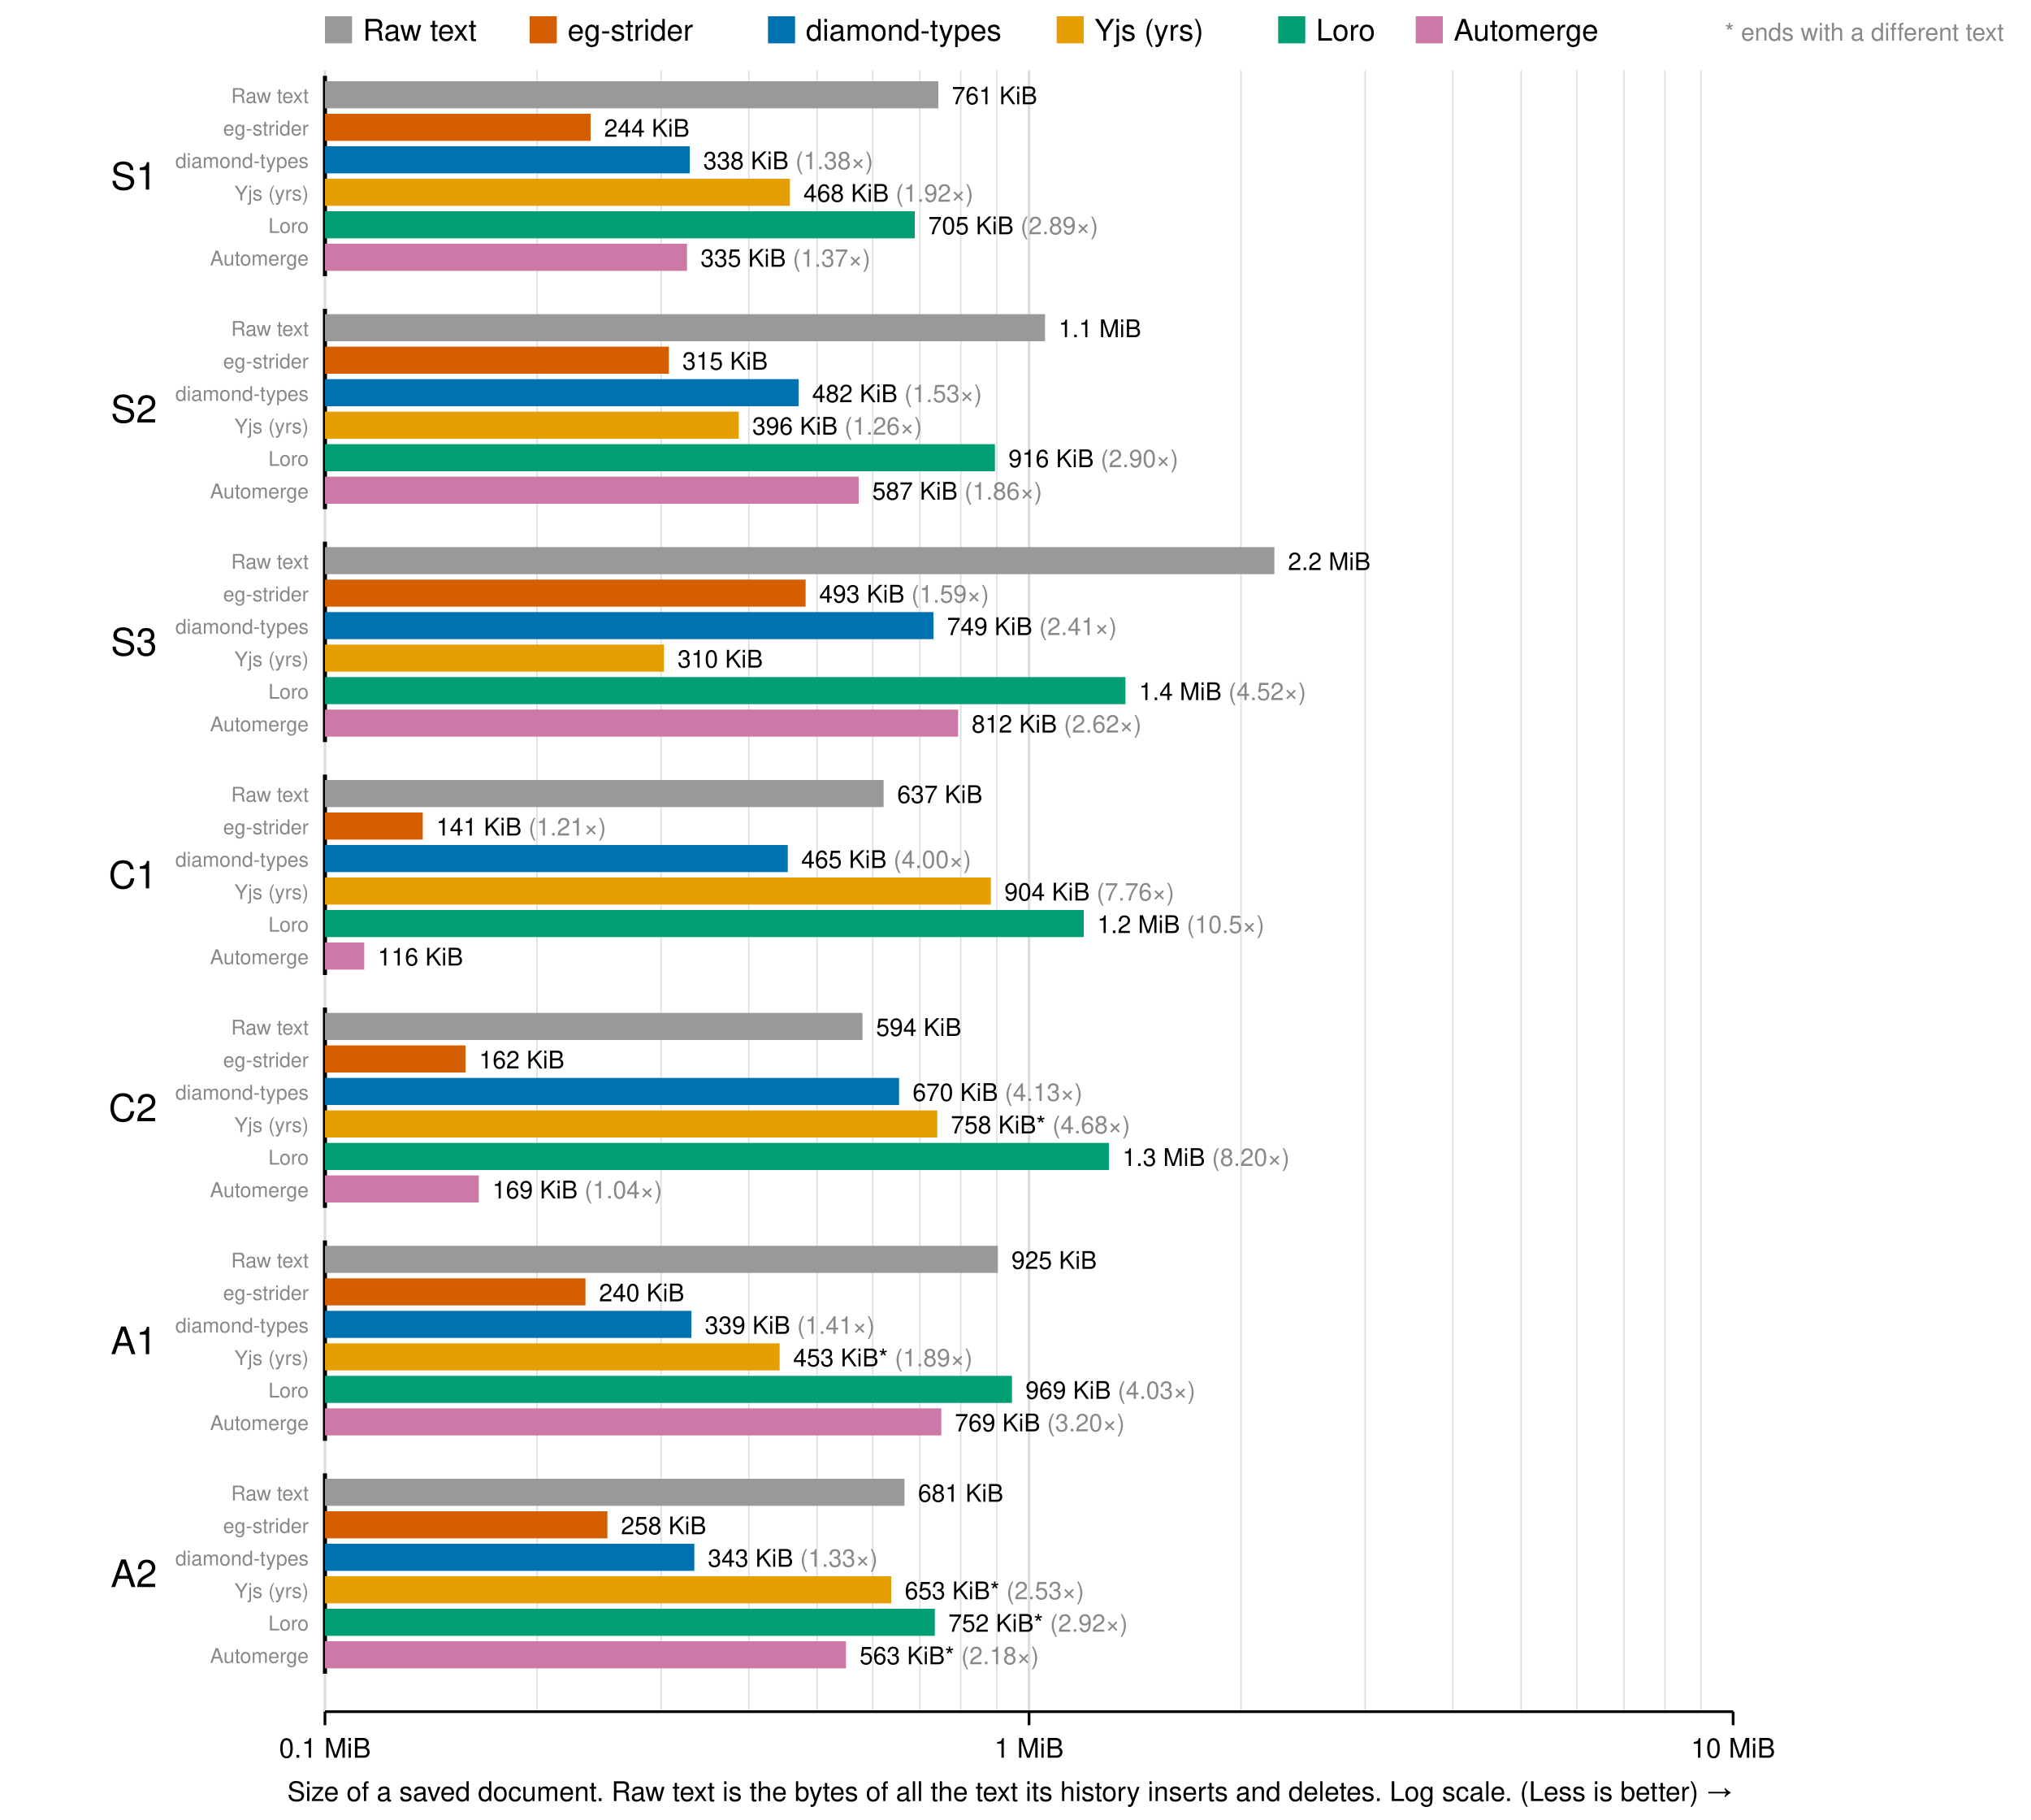
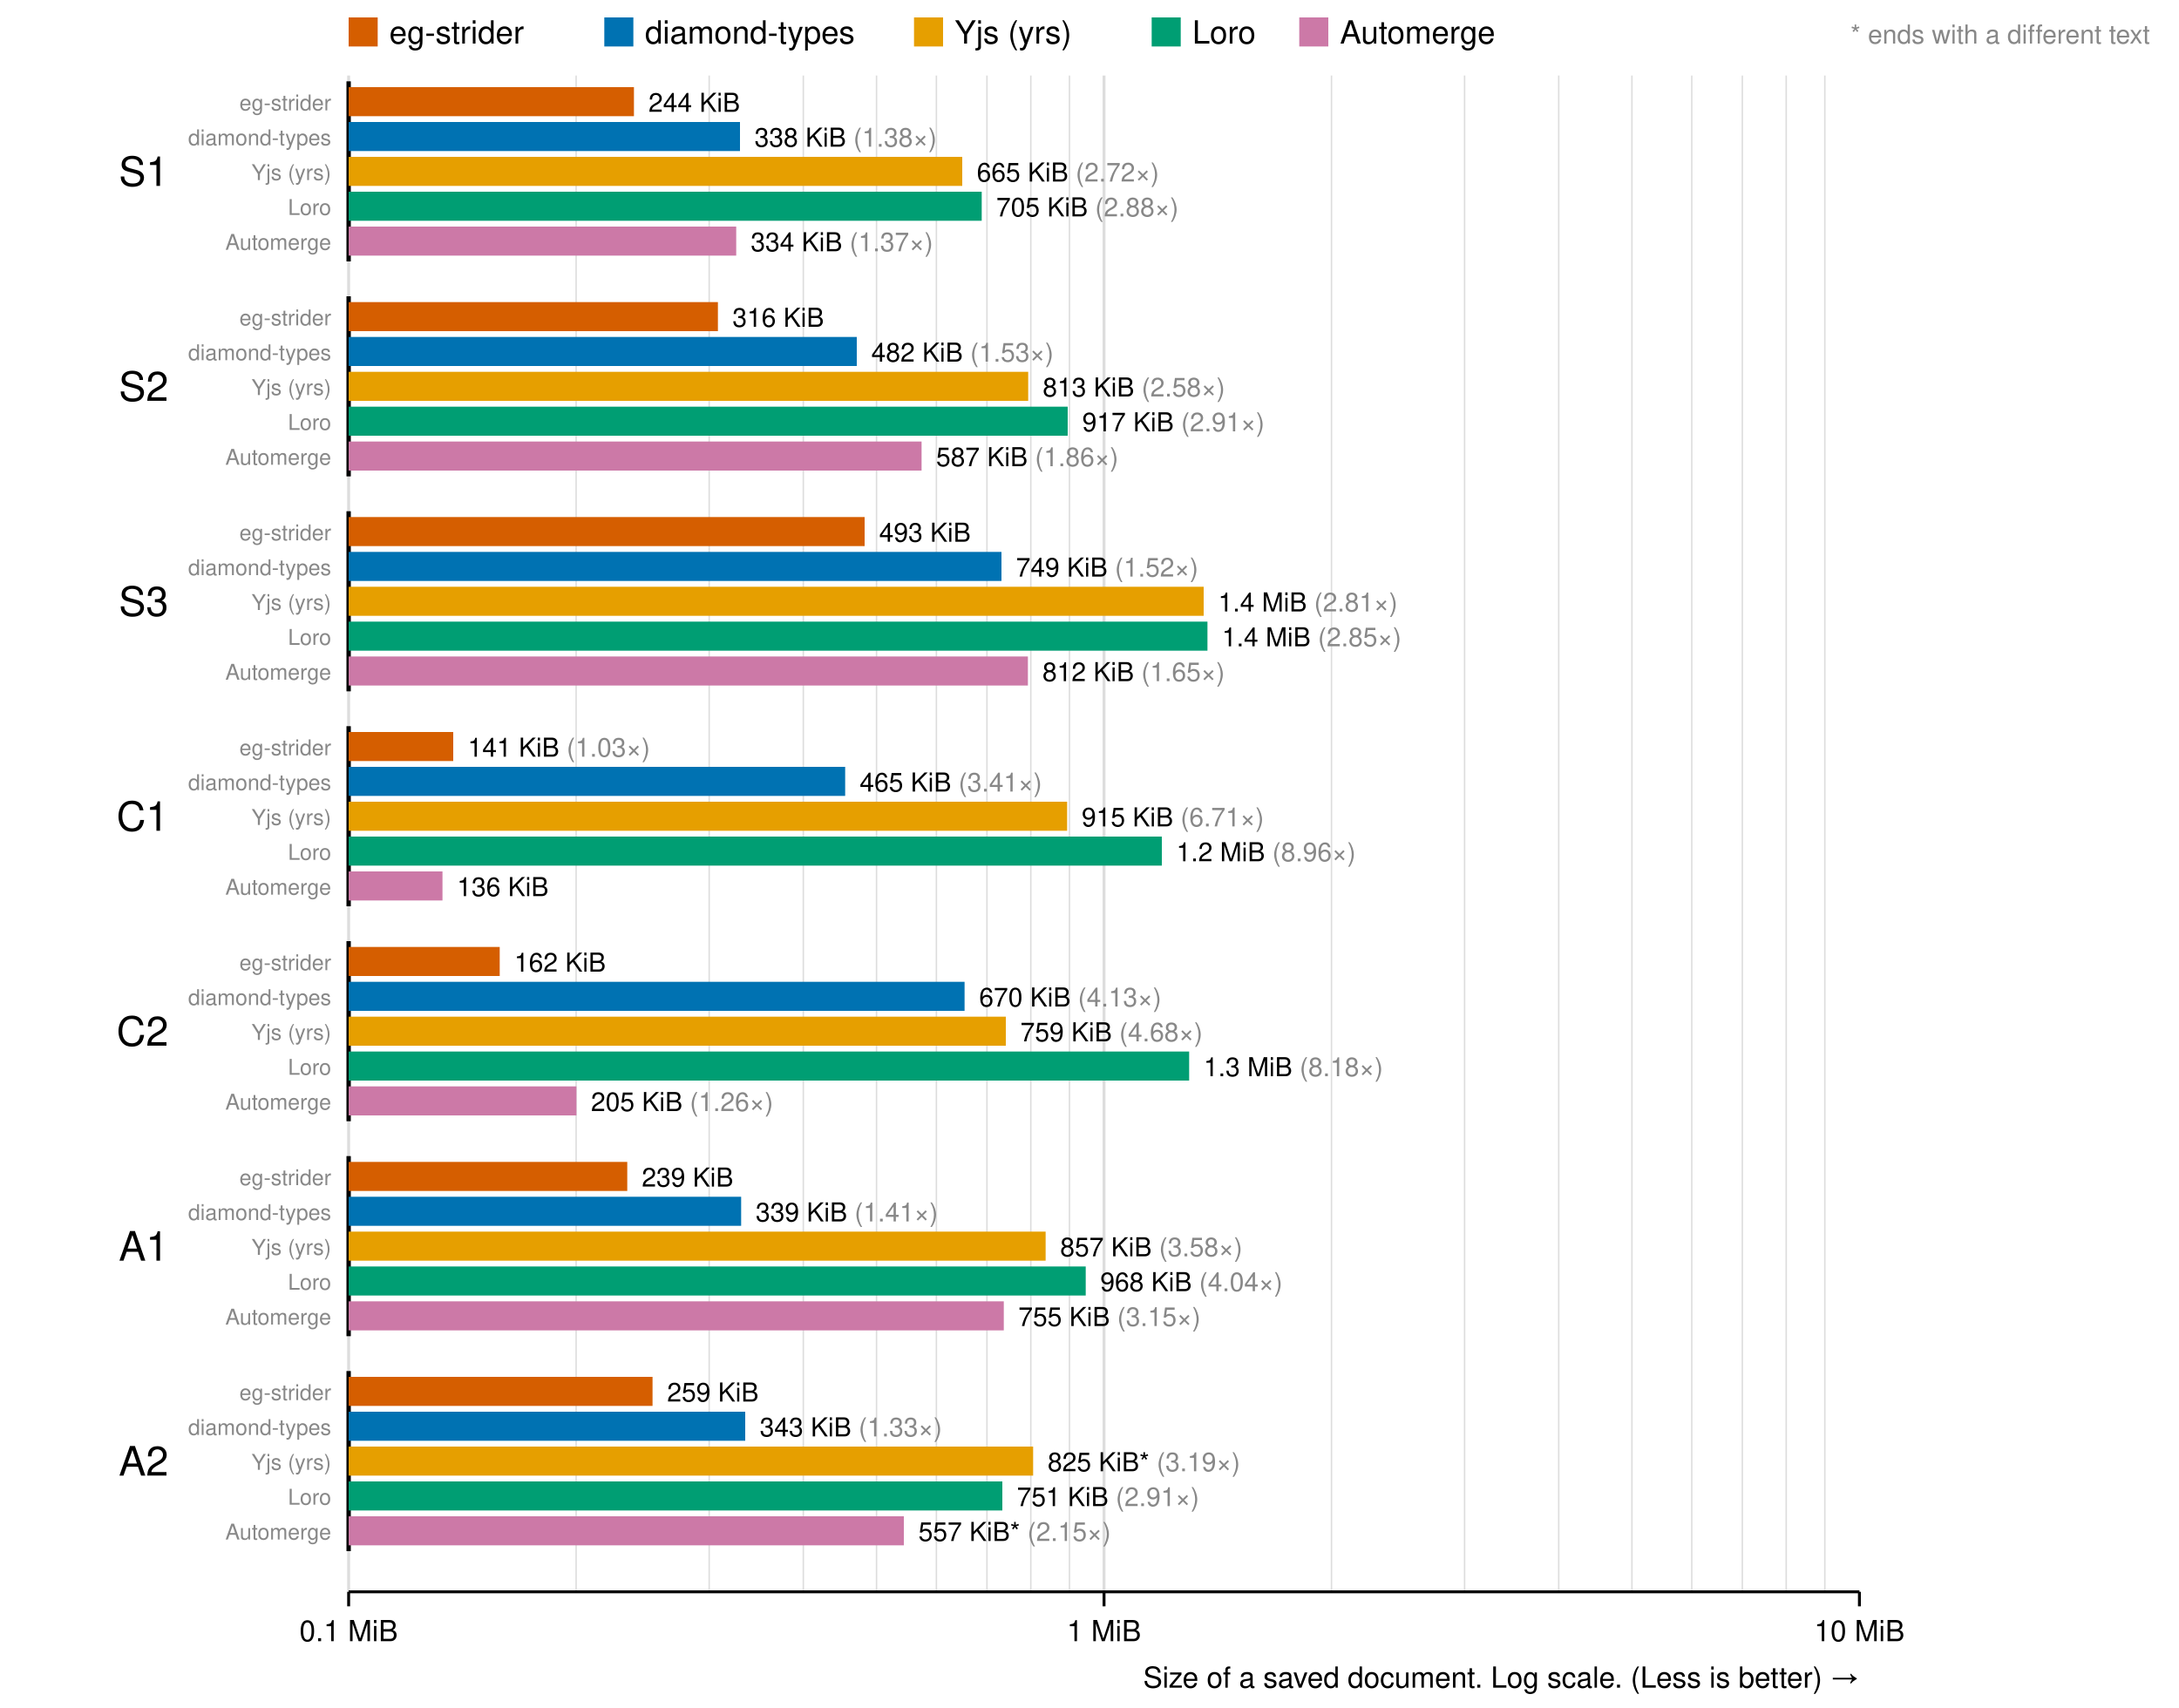
- <svg xmlns="http://www.w3.org/2000/svg" viewBox="0 0 750 672" font-family="Helvetica, Arial, sans-serif">
-   <rect width="750" height="672" fill="white" />
-   <rect x="120" y="6" width="10" height="10" fill="#999999" />
-   <text x="134" y="15" font-size="11">Raw text</text>
-   <rect x="195.6" y="6" width="10" height="10" fill="#d55e00" />
-   <text x="209.6" y="15" font-size="11">eg-strider</text>
-   <rect x="283.6" y="6" width="10" height="10" fill="#0072b2" />
-   <text x="297.6" y="15" font-size="11">diamond-types</text>
-   <rect x="390.2" y="6" width="10" height="10" fill="#e69f00" />
-   <text x="404.2" y="15" font-size="11">Yjs (yrs)</text>
-   <rect x="472" y="6" width="10" height="10" fill="#009e73" />
-   <text x="486" y="15" font-size="11">Loro</text>
-   <rect x="522.8" y="6" width="10" height="10" fill="#cc79a7" />
-   <text x="536.8" y="15" font-size="11">Automerge</text>
+ <svg xmlns="http://www.w3.org/2000/svg" viewBox="0 0 750 588" font-family="Helvetica, Arial, sans-serif">
+   <rect width="750" height="588" fill="white" />
+   <rect x="120" y="6" width="10" height="10" fill="#d55e00" />
+   <text x="134" y="15" font-size="11">eg-strider</text>
+   <rect x="208.0" y="6" width="10" height="10" fill="#0072b2" />
+   <text x="222.0" y="15" font-size="11">diamond-types</text>
+   <rect x="314.6" y="6" width="10" height="10" fill="#e69f00" />
+   <text x="328.6" y="15" font-size="11">Yjs (yrs)</text>
+   <rect x="396.4" y="6" width="10" height="10" fill="#009e73" />
+   <text x="410.4" y="15" font-size="11">Loro</text>
+   <rect x="447.2" y="6" width="10" height="10" fill="#cc79a7" />
+   <text x="461.2" y="15" font-size="11">Automerge</text>
  <text x="740" y="15" font-size="9" fill="#888" text-anchor="end">* ends with a different text</text>
-   <line x1="120.0" y1="26" x2="120.0" y2="632" stroke="#ddd" stroke-width="1" />
-   <line x1="198.3" y1="26" x2="198.3" y2="632" stroke="#ddd" stroke-width="0.5" />
-   <line x1="244.1" y1="26" x2="244.1" y2="632" stroke="#ddd" stroke-width="0.5" />
-   <line x1="276.5" y1="26" x2="276.5" y2="632" stroke="#ddd" stroke-width="0.5" />
-   <line x1="301.7" y1="26" x2="301.7" y2="632" stroke="#ddd" stroke-width="0.5" />
-   <line x1="322.3" y1="26" x2="322.3" y2="632" stroke="#ddd" stroke-width="0.5" />
-   <line x1="339.7" y1="26" x2="339.7" y2="632" stroke="#ddd" stroke-width="0.5" />
-   <line x1="354.8" y1="26" x2="354.8" y2="632" stroke="#ddd" stroke-width="0.5" />
-   <line x1="368.1" y1="26" x2="368.1" y2="632" stroke="#ddd" stroke-width="0.5" />
-   <line x1="380.0" y1="26" x2="380.0" y2="632" stroke="#ddd" stroke-width="1" />
-   <line x1="458.3" y1="26" x2="458.3" y2="632" stroke="#ddd" stroke-width="0.5" />
-   <line x1="504.1" y1="26" x2="504.1" y2="632" stroke="#ddd" stroke-width="0.5" />
-   <line x1="536.5" y1="26" x2="536.5" y2="632" stroke="#ddd" stroke-width="0.5" />
-   <line x1="561.7" y1="26" x2="561.7" y2="632" stroke="#ddd" stroke-width="0.5" />
-   <line x1="582.3" y1="26" x2="582.3" y2="632" stroke="#ddd" stroke-width="0.5" />
-   <line x1="599.7" y1="26" x2="599.7" y2="632" stroke="#ddd" stroke-width="0.5" />
-   <line x1="614.8" y1="26" x2="614.8" y2="632" stroke="#ddd" stroke-width="0.5" />
-   <line x1="628.1" y1="26" x2="628.1" y2="632" stroke="#ddd" stroke-width="0.5" />
-   <line x1="120.0" y1="632" x2="120.0" y2="637" stroke="black" />
-   <text x="120.0" y="649" font-size="10" text-anchor="middle">0.1 MiB</text>
-   <line x1="380.0" y1="632" x2="380.0" y2="637" stroke="black" />
-   <text x="380.0" y="649" font-size="10" text-anchor="middle">1 MiB</text>
-   <line x1="640.0" y1="632" x2="640.0" y2="637" stroke="black" />
-   <text x="640.0" y="649" font-size="10" text-anchor="middle">10 MiB</text>
-   <line x1="120" y1="632" x2="640" y2="632" stroke="black" />
-   <text x="640" y="665" font-size="10" text-anchor="end">Size of a saved document. Raw text is the bytes of all the text its history inserts and deletes. Log scale. (Less is better) →</text>
-   <text x="58" y="70.0" font-size="14" text-anchor="end">S1</text>
-   <line x1="120" y1="28" x2="120" y2="102" stroke="black" stroke-width="1.5" />
-   <text x="114" y="38" font-size="7.5" fill="#888" text-anchor="end">Raw text</text>
-   <rect x="120" y="30" width="226.5" height="10" fill="#999999" />
-   <text x="351.5" y="38.5" font-size="9">761 KiB</text>
-   <text x="114" y="50" font-size="7.5" fill="#888" text-anchor="end">eg-strider</text>
-   <rect x="120" y="42" width="98.1" height="10" fill="#d55e00" />
-   <text x="223.1" y="50.5" font-size="9">244 KiB</text>
-   <text x="114" y="62" font-size="7.5" fill="#888" text-anchor="end">diamond-types</text>
-   <rect x="120" y="54" width="134.7" height="10" fill="#0072b2" />
-   <text x="259.7" y="62.5" font-size="9">338 KiB <tspan fill="#888">(1.38×)</tspan>
+   <line x1="120.0" y1="26" x2="120.0" y2="548" stroke="#ddd" stroke-width="1" />
+   <line x1="198.3" y1="26" x2="198.3" y2="548" stroke="#ddd" stroke-width="0.5" />
+   <line x1="244.1" y1="26" x2="244.1" y2="548" stroke="#ddd" stroke-width="0.5" />
+   <line x1="276.5" y1="26" x2="276.5" y2="548" stroke="#ddd" stroke-width="0.5" />
+   <line x1="301.7" y1="26" x2="301.7" y2="548" stroke="#ddd" stroke-width="0.5" />
+   <line x1="322.3" y1="26" x2="322.3" y2="548" stroke="#ddd" stroke-width="0.5" />
+   <line x1="339.7" y1="26" x2="339.7" y2="548" stroke="#ddd" stroke-width="0.5" />
+   <line x1="354.8" y1="26" x2="354.8" y2="548" stroke="#ddd" stroke-width="0.5" />
+   <line x1="368.1" y1="26" x2="368.1" y2="548" stroke="#ddd" stroke-width="0.5" />
+   <line x1="380.0" y1="26" x2="380.0" y2="548" stroke="#ddd" stroke-width="1" />
+   <line x1="458.3" y1="26" x2="458.3" y2="548" stroke="#ddd" stroke-width="0.5" />
+   <line x1="504.1" y1="26" x2="504.1" y2="548" stroke="#ddd" stroke-width="0.5" />
+   <line x1="536.5" y1="26" x2="536.5" y2="548" stroke="#ddd" stroke-width="0.5" />
+   <line x1="561.7" y1="26" x2="561.7" y2="548" stroke="#ddd" stroke-width="0.5" />
+   <line x1="582.3" y1="26" x2="582.3" y2="548" stroke="#ddd" stroke-width="0.5" />
+   <line x1="599.7" y1="26" x2="599.7" y2="548" stroke="#ddd" stroke-width="0.5" />
+   <line x1="614.8" y1="26" x2="614.8" y2="548" stroke="#ddd" stroke-width="0.5" />
+   <line x1="628.1" y1="26" x2="628.1" y2="548" stroke="#ddd" stroke-width="0.5" />
+   <line x1="120.0" y1="548" x2="120.0" y2="553" stroke="black" />
+   <text x="120.0" y="565" font-size="10" text-anchor="middle">0.1 MiB</text>
+   <line x1="380.0" y1="548" x2="380.0" y2="553" stroke="black" />
+   <text x="380.0" y="565" font-size="10" text-anchor="middle">1 MiB</text>
+   <line x1="640.0" y1="548" x2="640.0" y2="553" stroke="black" />
+   <text x="640.0" y="565" font-size="10" text-anchor="middle">10 MiB</text>
+   <line x1="120" y1="548" x2="640" y2="548" stroke="black" />
+   <text x="640" y="581" font-size="10" text-anchor="end">Size of a saved document. Log scale. (Less is better) →</text>
+   <text x="58" y="64.0" font-size="14" text-anchor="end">S1</text>
+   <line x1="120" y1="28" x2="120" y2="90" stroke="black" stroke-width="1.5" />
+   <text x="114" y="38" font-size="7.5" fill="#888" text-anchor="end">eg-strider</text>
+   <rect x="120" y="30" width="98.2" height="10" fill="#d55e00" />
+   <text x="223.2" y="38.5" font-size="9">244 KiB</text>
+   <text x="114" y="50" font-size="7.5" fill="#888" text-anchor="end">diamond-types</text>
+   <rect x="120" y="42" width="134.7" height="10" fill="#0072b2" />
+   <text x="259.7" y="50.5" font-size="9">338 KiB <tspan fill="#888">(1.38×)</tspan>
  </text>
-   <text x="114" y="74" font-size="7.5" fill="#888" text-anchor="end">Yjs (yrs)</text>
-   <rect x="120" y="66" width="171.7" height="10" fill="#e69f00" />
-   <text x="296.7" y="74.5" font-size="9">468 KiB <tspan fill="#888">(1.92×)</tspan>
+   <text x="114" y="62" font-size="7.5" fill="#888" text-anchor="end">Yjs (yrs)</text>
+   <rect x="120" y="54" width="211.2" height="10" fill="#e69f00" />
+   <text x="336.2" y="62.5" font-size="9">665 KiB <tspan fill="#888">(2.72×)</tspan>
  </text>
-   <text x="114" y="86" font-size="7.5" fill="#888" text-anchor="end">Loro</text>
-   <rect x="120" y="78" width="217.8" height="10" fill="#009e73" />
-   <text x="342.8" y="86.5" font-size="9">705 KiB <tspan fill="#888">(2.89×)</tspan>
+   <text x="114" y="74" font-size="7.5" fill="#888" text-anchor="end">Loro</text>
+   <rect x="120" y="66" width="217.9" height="10" fill="#009e73" />
+   <text x="342.9" y="74.5" font-size="9">705 KiB <tspan fill="#888">(2.88×)</tspan>
  </text>
-   <text x="114" y="98" font-size="7.5" fill="#888" text-anchor="end">Automerge</text>
-   <rect x="120" y="90" width="133.7" height="10" fill="#cc79a7" />
-   <text x="258.7" y="98.5" font-size="9">335 KiB <tspan fill="#888">(1.37×)</tspan>
+   <text x="114" y="86" font-size="7.5" fill="#888" text-anchor="end">Automerge</text>
+   <rect x="120" y="78" width="133.4" height="10" fill="#cc79a7" />
+   <text x="258.4" y="86.5" font-size="9">334 KiB <tspan fill="#888">(1.37×)</tspan>
  </text>
-   <text x="58" y="156.0" font-size="14" text-anchor="end">S2</text>
-   <line x1="120" y1="114" x2="120" y2="188" stroke="black" stroke-width="1.5" />
-   <text x="114" y="124" font-size="7.5" fill="#888" text-anchor="end">Raw text</text>
-   <rect x="120" y="116" width="265.9" height="10" fill="#999999" />
-   <text x="390.9" y="124.5" font-size="9">1.1 MiB</text>
-   <text x="114" y="136" font-size="7.5" fill="#888" text-anchor="end">eg-strider</text>
-   <rect x="120" y="128" width="127.0" height="10" fill="#d55e00" />
-   <text x="252.0" y="136.5" font-size="9">315 KiB</text>
-   <text x="114" y="148" font-size="7.5" fill="#888" text-anchor="end">diamond-types</text>
-   <rect x="120" y="140" width="174.9" height="10" fill="#0072b2" />
-   <text x="299.9" y="148.5" font-size="9">482 KiB <tspan fill="#888">(1.53×)</tspan>
+   <text x="58" y="138.0" font-size="14" text-anchor="end">S2</text>
+   <line x1="120" y1="102" x2="120" y2="164" stroke="black" stroke-width="1.5" />
+   <text x="114" y="112" font-size="7.5" fill="#888" text-anchor="end">eg-strider</text>
+   <rect x="120" y="104" width="127.1" height="10" fill="#d55e00" />
+   <text x="252.1" y="112.5" font-size="9">316 KiB</text>
+   <text x="114" y="124" font-size="7.5" fill="#888" text-anchor="end">diamond-types</text>
+   <rect x="120" y="116" width="174.9" height="10" fill="#0072b2" />
+   <text x="299.9" y="124.5" font-size="9">482 KiB <tspan fill="#888">(1.53×)</tspan>
  </text>
-   <text x="114" y="160" font-size="7.5" fill="#888" text-anchor="end">Yjs (yrs)</text>
-   <rect x="120" y="152" width="152.8" height="10" fill="#e69f00" />
-   <text x="277.8" y="160.5" font-size="9">396 KiB <tspan fill="#888">(1.26×)</tspan>
+   <text x="114" y="136" font-size="7.5" fill="#888" text-anchor="end">Yjs (yrs)</text>
+   <rect x="120" y="128" width="233.9" height="10" fill="#e69f00" />
+   <text x="358.9" y="136.5" font-size="9">813 KiB <tspan fill="#888">(2.58×)</tspan>
  </text>
-   <text x="114" y="172" font-size="7.5" fill="#888" text-anchor="end">Loro</text>
-   <rect x="120" y="164" width="247.4" height="10" fill="#009e73" />
-   <text x="372.4" y="172.5" font-size="9">916 KiB <tspan fill="#888">(2.90×)</tspan>
+   <text x="114" y="148" font-size="7.5" fill="#888" text-anchor="end">Loro</text>
+   <rect x="120" y="140" width="247.5" height="10" fill="#009e73" />
+   <text x="372.5" y="148.5" font-size="9">917 KiB <tspan fill="#888">(2.91×)</tspan>
  </text>
-   <text x="114" y="184" font-size="7.5" fill="#888" text-anchor="end">Automerge</text>
-   <rect x="120" y="176" width="197.1" height="10" fill="#cc79a7" />
-   <text x="322.1" y="184.5" font-size="9">587 KiB <tspan fill="#888">(1.86×)</tspan>
+   <text x="114" y="160" font-size="7.5" fill="#888" text-anchor="end">Automerge</text>
+   <rect x="120" y="152" width="197.2" height="10" fill="#cc79a7" />
+   <text x="322.2" y="160.5" font-size="9">587 KiB <tspan fill="#888">(1.86×)</tspan>
  </text>
-   <text x="58" y="242.0" font-size="14" text-anchor="end">S3</text>
-   <line x1="120" y1="200" x2="120" y2="274" stroke="black" stroke-width="1.5" />
-   <text x="114" y="210" font-size="7.5" fill="#888" text-anchor="end">Raw text</text>
-   <rect x="120" y="202" width="350.6" height="10" fill="#999999" />
-   <text x="475.6" y="210.5" font-size="9">2.2 MiB</text>
-   <text x="114" y="222" font-size="7.5" fill="#888" text-anchor="end">eg-strider</text>
-   <rect x="120" y="214" width="177.5" height="10" fill="#d55e00" />
-   <text x="302.5" y="222.5" font-size="9">493 KiB <tspan fill="#888">(1.59×)</tspan>
+   <text x="58" y="212.0" font-size="14" text-anchor="end">S3</text>
+   <line x1="120" y1="176" x2="120" y2="238" stroke="black" stroke-width="1.5" />
+   <text x="114" y="186" font-size="7.5" fill="#888" text-anchor="end">eg-strider</text>
+   <rect x="120" y="178" width="177.6" height="10" fill="#d55e00" />
+   <text x="302.6" y="186.5" font-size="9">493 KiB</text>
+   <text x="114" y="198" font-size="7.5" fill="#888" text-anchor="end">diamond-types</text>
+   <rect x="120" y="190" width="224.7" height="10" fill="#0072b2" />
+   <text x="349.7" y="198.5" font-size="9">749 KiB <tspan fill="#888">(1.52×)</tspan>
  </text>
-   <text x="114" y="234" font-size="7.5" fill="#888" text-anchor="end">diamond-types</text>
-   <rect x="120" y="226" width="224.7" height="10" fill="#0072b2" />
-   <text x="349.7" y="234.5" font-size="9">749 KiB <tspan fill="#888">(2.41×)</tspan>
+   <text x="114" y="210" font-size="7.5" fill="#888" text-anchor="end">Yjs (yrs)</text>
+   <rect x="120" y="202" width="294.3" height="10" fill="#e69f00" />
+   <text x="419.3" y="210.5" font-size="9">1.4 MiB <tspan fill="#888">(2.81×)</tspan>
  </text>
-   <text x="114" y="246" font-size="7.5" fill="#888" text-anchor="end">Yjs (yrs)</text>
-   <rect x="120" y="238" width="125.2" height="10" fill="#e69f00" />
-   <text x="250.2" y="246.5" font-size="9">310 KiB</text>
-   <text x="114" y="258" font-size="7.5" fill="#888" text-anchor="end">Loro</text>
-   <rect x="120" y="250" width="295.6" height="10" fill="#009e73" />
-   <text x="420.6" y="258.5" font-size="9">1.4 MiB <tspan fill="#888">(4.52×)</tspan>
+   <text x="114" y="222" font-size="7.5" fill="#888" text-anchor="end">Loro</text>
+   <rect x="120" y="214" width="295.6" height="10" fill="#009e73" />
+   <text x="420.6" y="222.5" font-size="9">1.4 MiB <tspan fill="#888">(2.85×)</tspan>
  </text>
-   <text x="114" y="270" font-size="7.5" fill="#888" text-anchor="end">Automerge</text>
-   <rect x="120" y="262" width="233.8" height="10" fill="#cc79a7" />
-   <text x="358.8" y="270.5" font-size="9">812 KiB <tspan fill="#888">(2.62×)</tspan>
+   <text x="114" y="234" font-size="7.5" fill="#888" text-anchor="end">Automerge</text>
+   <rect x="120" y="226" width="233.8" height="10" fill="#cc79a7" />
+   <text x="358.8" y="234.5" font-size="9">812 KiB <tspan fill="#888">(1.65×)</tspan>
  </text>
-   <text x="58" y="328.0" font-size="14" text-anchor="end">C1</text>
-   <line x1="120" y1="286" x2="120" y2="360" stroke="black" stroke-width="1.5" />
-   <text x="114" y="296" font-size="7.5" fill="#888" text-anchor="end">Raw text</text>
-   <rect x="120" y="288" width="206.3" height="10" fill="#999999" />
-   <text x="331.3" y="296.5" font-size="9">637 KiB</text>
-   <text x="114" y="308" font-size="7.5" fill="#888" text-anchor="end">eg-strider</text>
-   <rect x="120" y="300" width="36.1" height="10" fill="#d55e00" />
-   <text x="161.1" y="308.5" font-size="9">141 KiB <tspan fill="#888">(1.21×)</tspan>
+   <text x="58" y="286.0" font-size="14" text-anchor="end">C1</text>
+   <line x1="120" y1="250" x2="120" y2="312" stroke="black" stroke-width="1.5" />
+   <text x="114" y="260" font-size="7.5" fill="#888" text-anchor="end">eg-strider</text>
+   <rect x="120" y="252" width="36.0" height="10" fill="#d55e00" />
+   <text x="161.0" y="260.5" font-size="9">141 KiB <tspan fill="#888">(1.03×)</tspan>
  </text>
-   <text x="114" y="320" font-size="7.5" fill="#888" text-anchor="end">diamond-types</text>
-   <rect x="120" y="312" width="170.9" height="10" fill="#0072b2" />
-   <text x="295.9" y="320.5" font-size="9">465 KiB <tspan fill="#888">(4.00×)</tspan>
+   <text x="114" y="272" font-size="7.5" fill="#888" text-anchor="end">diamond-types</text>
+   <rect x="120" y="264" width="170.9" height="10" fill="#0072b2" />
+   <text x="295.9" y="272.5" font-size="9">465 KiB <tspan fill="#888">(3.41×)</tspan>
  </text>
-   <text x="114" y="332" font-size="7.5" fill="#888" text-anchor="end">Yjs (yrs)</text>
-   <rect x="120" y="324" width="245.9" height="10" fill="#e69f00" />
-   <text x="370.9" y="332.5" font-size="9">904 KiB <tspan fill="#888">(7.76×)</tspan>
+   <text x="114" y="284" font-size="7.5" fill="#888" text-anchor="end">Yjs (yrs)</text>
+   <rect x="120" y="276" width="247.3" height="10" fill="#e69f00" />
+   <text x="372.3" y="284.5" font-size="9">915 KiB <tspan fill="#888">(6.71×)</tspan>
  </text>
-   <text x="114" y="344" font-size="7.5" fill="#888" text-anchor="end">Loro</text>
-   <rect x="120" y="336" width="280.2" height="10" fill="#009e73" />
-   <text x="405.2" y="344.5" font-size="9">1.2 MiB <tspan fill="#888">(10.5×)</tspan>
+   <text x="114" y="296" font-size="7.5" fill="#888" text-anchor="end">Loro</text>
+   <rect x="120" y="288" width="279.9" height="10" fill="#009e73" />
+   <text x="404.9" y="296.5" font-size="9">1.2 MiB <tspan fill="#888">(8.96×)</tspan>
  </text>
-   <text x="114" y="356" font-size="7.5" fill="#888" text-anchor="end">Automerge</text>
-   <rect x="120" y="348" width="14.5" height="10" fill="#cc79a7" />
-   <text x="139.5" y="356.5" font-size="9">116 KiB</text>
-   <text x="58" y="414.0" font-size="14" text-anchor="end">C2</text>
-   <line x1="120" y1="372" x2="120" y2="446" stroke="black" stroke-width="1.5" />
-   <text x="114" y="382" font-size="7.5" fill="#888" text-anchor="end">Raw text</text>
-   <rect x="120" y="374" width="198.5" height="10" fill="#999999" />
-   <text x="323.5" y="382.5" font-size="9">594 KiB</text>
-   <text x="114" y="394" font-size="7.5" fill="#888" text-anchor="end">eg-strider</text>
-   <rect x="120" y="386" width="51.9" height="10" fill="#d55e00" />
-   <text x="176.9" y="394.5" font-size="9">162 KiB</text>
-   <text x="114" y="406" font-size="7.5" fill="#888" text-anchor="end">diamond-types</text>
-   <rect x="120" y="398" width="212.0" height="10" fill="#0072b2" />
-   <text x="337.0" y="406.5" font-size="9">670 KiB <tspan fill="#888">(4.13×)</tspan>
+   <text x="114" y="308" font-size="7.5" fill="#888" text-anchor="end">Automerge</text>
+   <rect x="120" y="300" width="32.3" height="10" fill="#cc79a7" />
+   <text x="157.3" y="308.5" font-size="9">136 KiB</text>
+   <text x="58" y="360.0" font-size="14" text-anchor="end">C2</text>
+   <line x1="120" y1="324" x2="120" y2="386" stroke="black" stroke-width="1.5" />
+   <text x="114" y="334" font-size="7.5" fill="#888" text-anchor="end">eg-strider</text>
+   <rect x="120" y="326" width="52.0" height="10" fill="#d55e00" />
+   <text x="177.0" y="334.5" font-size="9">162 KiB</text>
+   <text x="114" y="346" font-size="7.5" fill="#888" text-anchor="end">diamond-types</text>
+   <rect x="120" y="338" width="212.0" height="10" fill="#0072b2" />
+   <text x="337.0" y="346.5" font-size="9">670 KiB <tspan fill="#888">(4.13×)</tspan>
  </text>
-   <text x="114" y="418" font-size="7.5" fill="#888" text-anchor="end">Yjs (yrs)</text>
-   <rect x="120" y="410" width="226.1" height="10" fill="#e69f00" />
-   <text x="351.1" y="418.5" font-size="9">758 KiB* <tspan fill="#888">(4.68×)</tspan>
+   <text x="114" y="358" font-size="7.5" fill="#888" text-anchor="end">Yjs (yrs)</text>
+   <rect x="120" y="350" width="226.2" height="10" fill="#e69f00" />
+   <text x="351.2" y="358.5" font-size="9">759 KiB <tspan fill="#888">(4.68×)</tspan>
  </text>
-   <text x="114" y="430" font-size="7.5" fill="#888" text-anchor="end">Loro</text>
-   <rect x="120" y="422" width="289.5" height="10" fill="#009e73" />
-   <text x="414.5" y="430.5" font-size="9">1.3 MiB <tspan fill="#888">(8.20×)</tspan>
+   <text x="114" y="370" font-size="7.5" fill="#888" text-anchor="end">Loro</text>
+   <rect x="120" y="362" width="289.3" height="10" fill="#009e73" />
+   <text x="414.3" y="370.5" font-size="9">1.3 MiB <tspan fill="#888">(8.18×)</tspan>
  </text>
-   <text x="114" y="442" font-size="7.5" fill="#888" text-anchor="end">Automerge</text>
-   <rect x="120" y="434" width="56.8" height="10" fill="#cc79a7" />
-   <text x="181.8" y="442.5" font-size="9">169 KiB <tspan fill="#888">(1.04×)</tspan>
+   <text x="114" y="382" font-size="7.5" fill="#888" text-anchor="end">Automerge</text>
+   <rect x="120" y="374" width="78.4" height="10" fill="#cc79a7" />
+   <text x="203.4" y="382.5" font-size="9">205 KiB <tspan fill="#888">(1.26×)</tspan>
  </text>
-   <text x="58" y="500.0" font-size="14" text-anchor="end">A1</text>
-   <line x1="120" y1="458" x2="120" y2="532" stroke="black" stroke-width="1.5" />
-   <text x="114" y="468" font-size="7.5" fill="#888" text-anchor="end">Raw text</text>
-   <rect x="120" y="460" width="248.5" height="10" fill="#999999" />
-   <text x="373.5" y="468.5" font-size="9">925 KiB</text>
-   <text x="114" y="480" font-size="7.5" fill="#888" text-anchor="end">eg-strider</text>
-   <rect x="120" y="472" width="96.2" height="10" fill="#d55e00" />
-   <text x="221.2" y="480.5" font-size="9">240 KiB</text>
-   <text x="114" y="492" font-size="7.5" fill="#888" text-anchor="end">diamond-types</text>
-   <rect x="120" y="484" width="135.3" height="10" fill="#0072b2" />
-   <text x="260.3" y="492.5" font-size="9">339 KiB <tspan fill="#888">(1.41×)</tspan>
+   <text x="58" y="434.0" font-size="14" text-anchor="end">A1</text>
+   <line x1="120" y1="398" x2="120" y2="460" stroke="black" stroke-width="1.5" />
+   <text x="114" y="408" font-size="7.5" fill="#888" text-anchor="end">eg-strider</text>
+   <rect x="120" y="400" width="95.9" height="10" fill="#d55e00" />
+   <text x="220.9" y="408.5" font-size="9">239 KiB</text>
+   <text x="114" y="420" font-size="7.5" fill="#888" text-anchor="end">diamond-types</text>
+   <rect x="120" y="412" width="135.1" height="10" fill="#0072b2" />
+   <text x="260.1" y="420.5" font-size="9">339 KiB <tspan fill="#888">(1.41×)</tspan>
  </text>
-   <text x="114" y="504" font-size="7.5" fill="#888" text-anchor="end">Yjs (yrs)</text>
-   <rect x="120" y="496" width="167.9" height="10" fill="#e69f00" />
-   <text x="292.9" y="504.5" font-size="9">453 KiB* <tspan fill="#888">(1.89×)</tspan>
+   <text x="114" y="432" font-size="7.5" fill="#888" text-anchor="end">Yjs (yrs)</text>
+   <rect x="120" y="424" width="239.9" height="10" fill="#e69f00" />
+   <text x="364.9" y="432.5" font-size="9">857 KiB <tspan fill="#888">(3.58×)</tspan>
  </text>
-   <text x="114" y="516" font-size="7.5" fill="#888" text-anchor="end">Loro</text>
-   <rect x="120" y="508" width="253.7" height="10" fill="#009e73" />
-   <text x="378.7" y="516.5" font-size="9">969 KiB <tspan fill="#888">(4.03×)</tspan>
+   <text x="114" y="444" font-size="7.5" fill="#888" text-anchor="end">Loro</text>
+   <rect x="120" y="436" width="253.7" height="10" fill="#009e73" />
+   <text x="378.7" y="444.5" font-size="9">968 KiB <tspan fill="#888">(4.04×)</tspan>
  </text>
-   <text x="114" y="528" font-size="7.5" fill="#888" text-anchor="end">Automerge</text>
-   <rect x="120" y="520" width="227.6" height="10" fill="#cc79a7" />
-   <text x="352.6" y="528.5" font-size="9">769 KiB <tspan fill="#888">(3.20×)</tspan>
+   <text x="114" y="456" font-size="7.5" fill="#888" text-anchor="end">Automerge</text>
+   <rect x="120" y="448" width="225.5" height="10" fill="#cc79a7" />
+   <text x="350.5" y="456.5" font-size="9">755 KiB <tspan fill="#888">(3.15×)</tspan>
  </text>
-   <text x="58" y="586.0" font-size="14" text-anchor="end">A2</text>
-   <line x1="120" y1="544" x2="120" y2="618" stroke="black" stroke-width="1.5" />
-   <text x="114" y="554" font-size="7.5" fill="#888" text-anchor="end">Raw text</text>
-   <rect x="120" y="546" width="214.0" height="10" fill="#999999" />
-   <text x="339.0" y="554.5" font-size="9">681 KiB</text>
-   <text x="114" y="566" font-size="7.5" fill="#888" text-anchor="end">eg-strider</text>
-   <rect x="120" y="558" width="104.3" height="10" fill="#d55e00" />
-   <text x="229.3" y="566.5" font-size="9">258 KiB</text>
-   <text x="114" y="578" font-size="7.5" fill="#888" text-anchor="end">diamond-types</text>
-   <rect x="120" y="570" width="136.4" height="10" fill="#0072b2" />
-   <text x="261.4" y="578.5" font-size="9">343 KiB <tspan fill="#888">(1.33×)</tspan>
+   <text x="58" y="508.0" font-size="14" text-anchor="end">A2</text>
+   <line x1="120" y1="472" x2="120" y2="534" stroke="black" stroke-width="1.5" />
+   <text x="114" y="482" font-size="7.5" fill="#888" text-anchor="end">eg-strider</text>
+   <rect x="120" y="474" width="104.6" height="10" fill="#d55e00" />
+   <text x="229.6" y="482.5" font-size="9">259 KiB</text>
+   <text x="114" y="494" font-size="7.5" fill="#888" text-anchor="end">diamond-types</text>
+   <rect x="120" y="486" width="136.5" height="10" fill="#0072b2" />
+   <text x="261.5" y="494.5" font-size="9">343 KiB <tspan fill="#888">(1.33×)</tspan>
  </text>
-   <text x="114" y="590" font-size="7.5" fill="#888" text-anchor="end">Yjs (yrs)</text>
-   <rect x="120" y="582" width="209.1" height="10" fill="#e69f00" />
-   <text x="334.1" y="590.5" font-size="9">653 KiB* <tspan fill="#888">(2.53×)</tspan>
+   <text x="114" y="506" font-size="7.5" fill="#888" text-anchor="end">Yjs (yrs)</text>
+   <rect x="120" y="498" width="235.6" height="10" fill="#e69f00" />
+   <text x="360.6" y="506.5" font-size="9">825 KiB* <tspan fill="#888">(3.19×)</tspan>
  </text>
-   <text x="114" y="602" font-size="7.5" fill="#888" text-anchor="end">Loro</text>
-   <rect x="120" y="594" width="225.2" height="10" fill="#009e73" />
-   <text x="350.2" y="602.5" font-size="9">752 KiB* <tspan fill="#888">(2.92×)</tspan>
+   <text x="114" y="518" font-size="7.5" fill="#888" text-anchor="end">Loro</text>
+   <rect x="120" y="510" width="225.0" height="10" fill="#009e73" />
+   <text x="350.0" y="518.5" font-size="9">751 KiB <tspan fill="#888">(2.91×)</tspan>
  </text>
-   <text x="114" y="614" font-size="7.5" fill="#888" text-anchor="end">Automerge</text>
-   <rect x="120" y="606" width="192.4" height="10" fill="#cc79a7" />
-   <text x="317.4" y="614.5" font-size="9">563 KiB* <tspan fill="#888">(2.18×)</tspan>
+   <text x="114" y="530" font-size="7.5" fill="#888" text-anchor="end">Automerge</text>
+   <rect x="120" y="522" width="191.1" height="10" fill="#cc79a7" />
+   <text x="316.1" y="530.5" font-size="9">557 KiB* <tspan fill="#888">(2.15×)</tspan>
  </text>
</svg>
